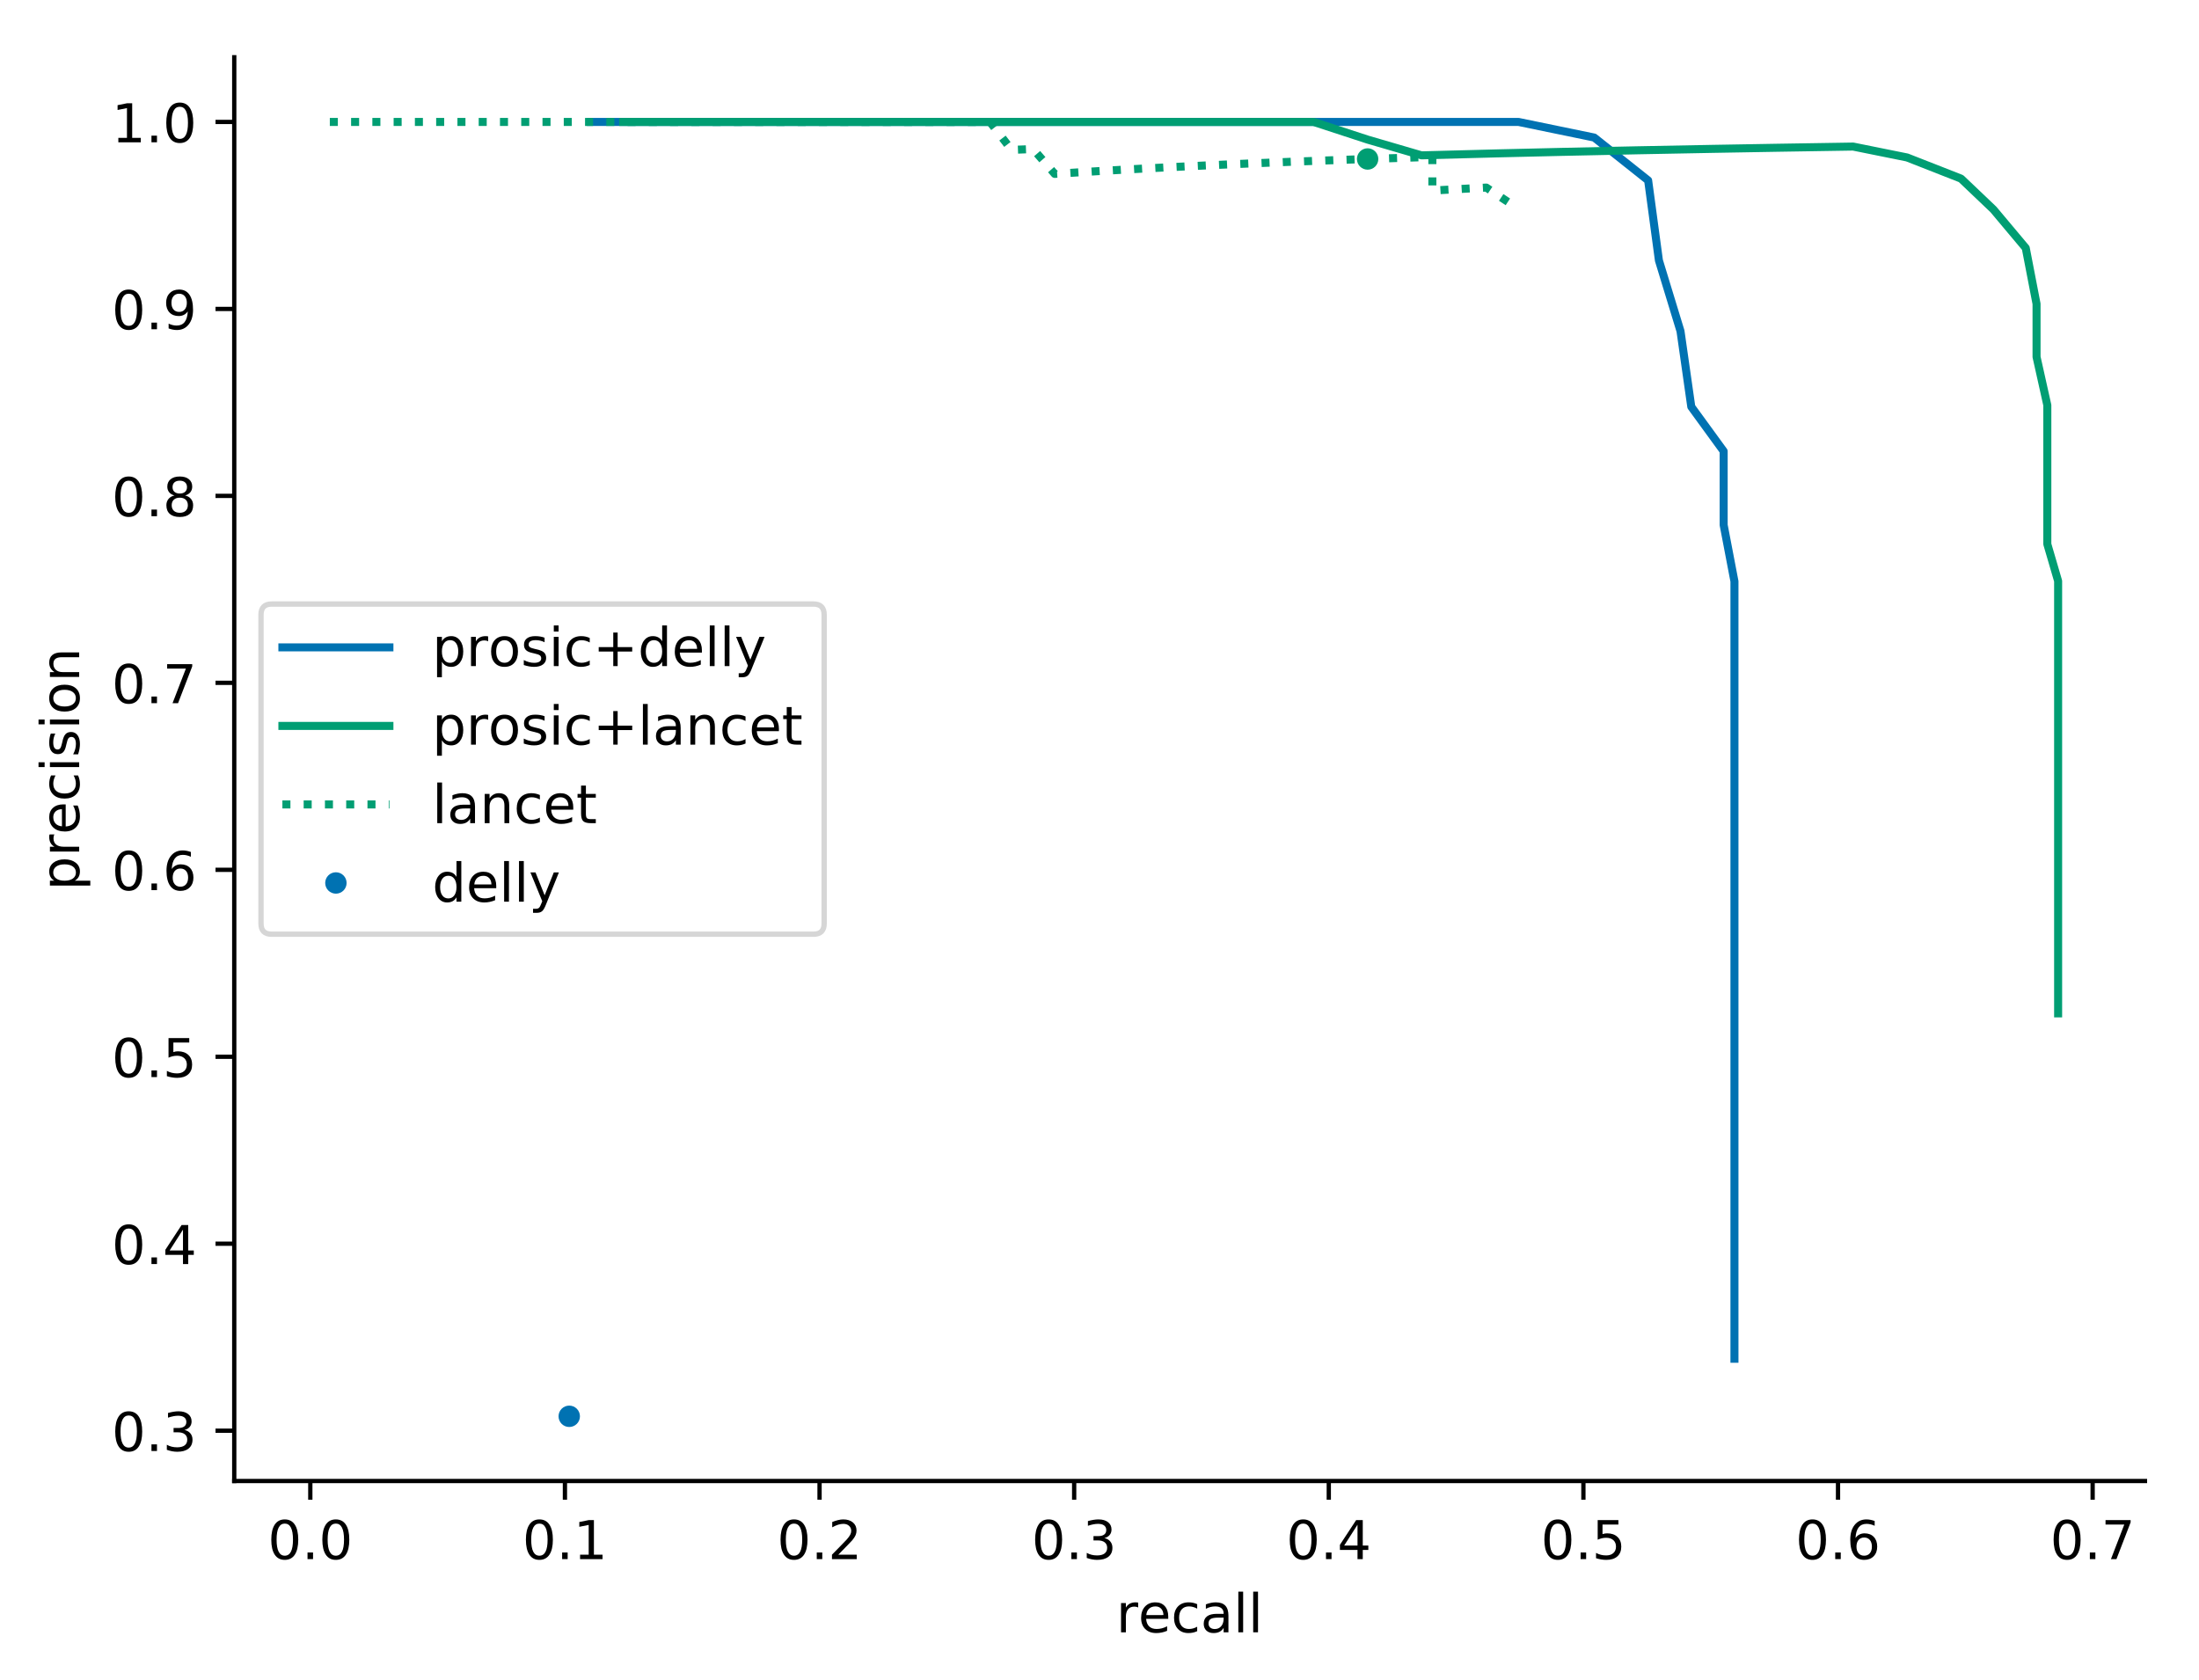
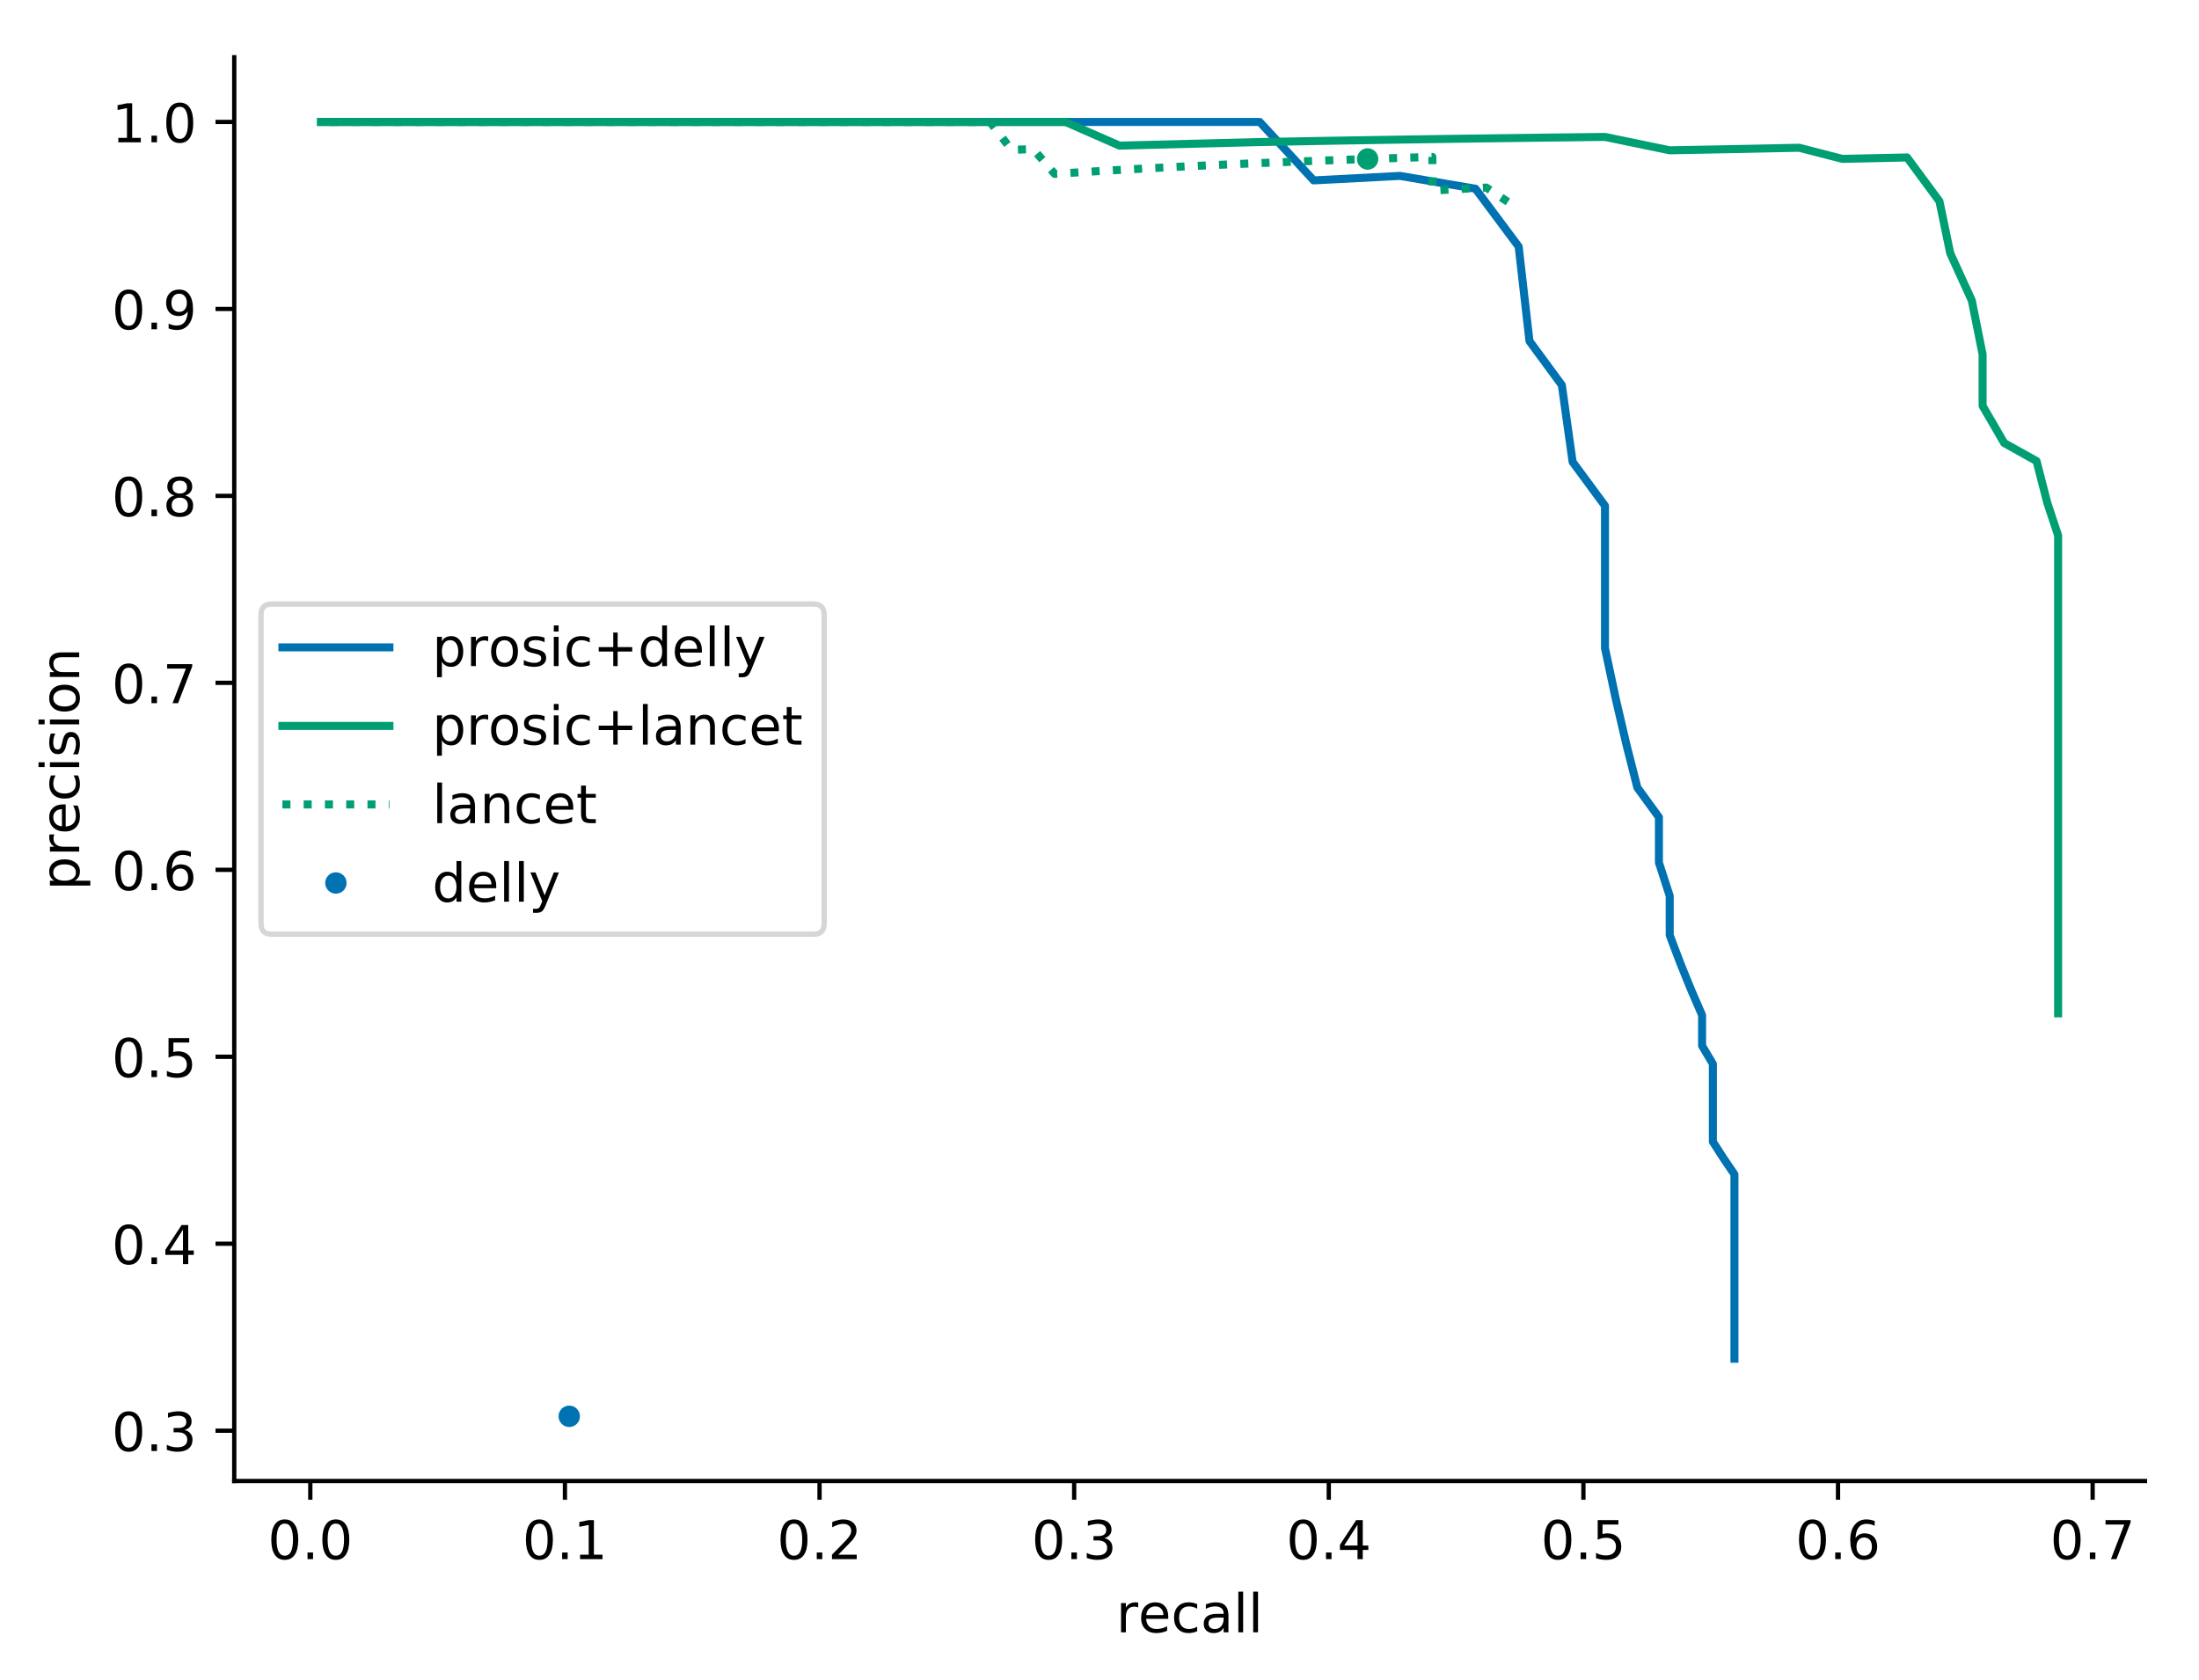
<svg xmlns="http://www.w3.org/2000/svg" xmlns:xlink="http://www.w3.org/1999/xlink" height="314pt" version="1.1" viewBox="0 0 411 314" width="411pt">
  <defs>
    <style type="text/css">
*{stroke-linecap:butt;stroke-linejoin:round;}
  </style>
  </defs>
  <g id="figure_1">
    <g id="patch_1">
      <path d="M 0 314.368  L 411.601 314.368  L 411.601 0  L 0 0  z " style="fill:#ffffff;" />
    </g>
    <g id="axes_1">
      <g id="patch_2">
        <path d="M 43.781 276.812  L 400.901 276.812  L 400.901 10.7  L 43.781 10.7  z " style="fill:#ffffff;" />
      </g>
      <g id="matplotlib.axis_1">
        <g id="xtick_1">
          <g id="line2d_1">
            <defs>
-               <path d="M 0 0  L 0 3.5  " id="md177b9b694" style="stroke:#000000;stroke-width:0.8;" />
-             </defs>
-             <g>
-               <use style="stroke:#000000;stroke-width:0.8;" x="57.997" xlink:href="#md177b9b694" y="276.812" />
+               <path d="M 0 0  L 0 3.5  " id="mef6d1d055c" style="stroke:#000000;stroke-width:0.8;" />
+             </defs>
+             <g>
+               <use style="stroke:#000000;stroke-width:0.8;" x="57.997" xlink:href="#mef6d1d055c" y="276.812" />
            </g>
          </g>
          <g id="text_1">
            <defs>
              <path d="M 31.781 66.406  Q 24.172 66.406 20.328 58.906  Q 16.5 51.422 16.5 36.375  Q 16.5 21.391 20.328 13.891  Q 24.172 6.391 31.781 6.391  Q 39.453 6.391 43.281 13.891  Q 47.125 21.391 47.125 36.375  Q 47.125 51.422 43.281 58.906  Q 39.453 66.406 31.781 66.406  z M 31.781 74.219  Q 44.047 74.219 50.516 64.516  Q 56.984 54.828 56.984 36.375  Q 56.984 17.969 50.516 8.266  Q 44.047 -1.422 31.781 -1.422  Q 19.531 -1.422 13.062 8.266  Q 6.594 17.969 6.594 36.375  Q 6.594 54.828 13.062 64.516  Q 19.531 74.219 31.781 74.219  z " id="DejaVuSans-30" />
              <path d="M 10.688 12.406  L 21 12.406  L 21 0  L 10.688 0  z " id="DejaVuSans-2e" />
            </defs>
            <g transform="translate(50.04593 291.4104)scale(0.1 -0.1)">
              <use xlink:href="#DejaVuSans-30" />
              <use x="63.623" xlink:href="#DejaVuSans-2e" />
              <use x="95.41" xlink:href="#DejaVuSans-30" />
            </g>
          </g>
        </g>
        <g id="xtick_2">
          <g id="line2d_2">
            <g>
-               <use style="stroke:#000000;stroke-width:0.8;" x="105.587" xlink:href="#md177b9b694" y="276.812" />
+               <use style="stroke:#000000;stroke-width:0.8;" x="105.587" xlink:href="#mef6d1d055c" y="276.812" />
            </g>
          </g>
          <g id="text_2">
            <defs>
              <path d="M 12.406 8.297  L 28.516 8.297  L 28.516 63.922  L 10.984 60.406  L 10.984 69.391  L 28.422 72.906  L 38.281 72.906  L 38.281 8.297  L 54.391 8.297  L 54.391 0  L 12.406 0  z " id="DejaVuSans-31" />
            </defs>
            <g transform="translate(97.63504 291.4104)scale(0.1 -0.1)">
              <use xlink:href="#DejaVuSans-30" />
              <use x="63.623" xlink:href="#DejaVuSans-2e" />
              <use x="95.41" xlink:href="#DejaVuSans-31" />
            </g>
          </g>
        </g>
        <g id="xtick_3">
          <g id="line2d_3">
            <g>
-               <use style="stroke:#000000;stroke-width:0.8;" x="153.176" xlink:href="#md177b9b694" y="276.812" />
+               <use style="stroke:#000000;stroke-width:0.8;" x="153.176" xlink:href="#mef6d1d055c" y="276.812" />
            </g>
          </g>
          <g id="text_3">
            <defs>
              <path d="M 19.188 8.297  L 53.609 8.297  L 53.609 0  L 7.328 0  L 7.328 8.297  Q 12.938 14.109 22.625 23.891  Q 32.328 33.688 34.812 36.531  Q 39.547 41.844 41.422 45.531  Q 43.312 49.219 43.312 52.781  Q 43.312 58.594 39.234 62.25  Q 35.156 65.922 28.609 65.922  Q 23.969 65.922 18.812 64.312  Q 13.672 62.703 7.812 59.422  L 7.812 69.391  Q 13.766 71.781 18.938 73  Q 24.125 74.219 28.422 74.219  Q 39.75 74.219 46.484 68.547  Q 53.219 62.891 53.219 53.422  Q 53.219 48.922 51.531 44.891  Q 49.859 40.875 45.406 35.406  Q 44.188 33.984 37.641 27.219  Q 31.109 20.453 19.188 8.297  z " id="DejaVuSans-32" />
            </defs>
            <g transform="translate(145.2242 291.4104)scale(0.1 -0.1)">
              <use xlink:href="#DejaVuSans-30" />
              <use x="63.623" xlink:href="#DejaVuSans-2e" />
              <use x="95.41" xlink:href="#DejaVuSans-32" />
            </g>
          </g>
        </g>
        <g id="xtick_4">
          <g id="line2d_4">
            <g>
-               <use style="stroke:#000000;stroke-width:0.8;" x="200.765" xlink:href="#md177b9b694" y="276.812" />
+               <use style="stroke:#000000;stroke-width:0.8;" x="200.765" xlink:href="#mef6d1d055c" y="276.812" />
            </g>
          </g>
          <g id="text_4">
            <defs>
              <path d="M 40.578 39.312  Q 47.656 37.797 51.625 33  Q 55.609 28.219 55.609 21.188  Q 55.609 10.406 48.188 4.484  Q 40.766 -1.422 27.094 -1.422  Q 22.516 -1.422 17.656 -0.516  Q 12.797 0.391 7.625 2.203  L 7.625 11.719  Q 11.719 9.328 16.594 8.109  Q 21.484 6.891 26.812 6.891  Q 36.078 6.891 40.938 10.547  Q 45.797 14.203 45.797 21.188  Q 45.797 27.641 41.281 31.266  Q 36.766 34.906 28.719 34.906  L 20.219 34.906  L 20.219 43.016  L 29.109 43.016  Q 36.375 43.016 40.234 45.922  Q 44.094 48.828 44.094 54.297  Q 44.094 59.906 40.109 62.906  Q 36.141 65.922 28.719 65.922  Q 24.656 65.922 20.016 65.031  Q 15.375 64.156 9.812 62.312  L 9.812 71.094  Q 15.438 72.656 20.344 73.438  Q 25.25 74.219 29.594 74.219  Q 40.828 74.219 47.359 69.109  Q 53.906 64.016 53.906 55.328  Q 53.906 49.266 50.438 45.094  Q 46.969 40.922 40.578 39.312  z " id="DejaVuSans-33" />
            </defs>
            <g transform="translate(192.8133 291.4104)scale(0.1 -0.1)">
              <use xlink:href="#DejaVuSans-30" />
              <use x="63.623" xlink:href="#DejaVuSans-2e" />
              <use x="95.41" xlink:href="#DejaVuSans-33" />
            </g>
          </g>
        </g>
        <g id="xtick_5">
          <g id="line2d_5">
            <g>
-               <use style="stroke:#000000;stroke-width:0.8;" x="248.354" xlink:href="#md177b9b694" y="276.812" />
+               <use style="stroke:#000000;stroke-width:0.8;" x="248.354" xlink:href="#mef6d1d055c" y="276.812" />
            </g>
          </g>
          <g id="text_5">
            <defs>
              <path d="M 37.797 64.312  L 12.891 25.391  L 37.797 25.391  z M 35.203 72.906  L 47.609 72.906  L 47.609 25.391  L 58.016 25.391  L 58.016 17.188  L 47.609 17.188  L 47.609 0  L 37.797 0  L 37.797 17.188  L 4.891 17.188  L 4.891 26.703  z " id="DejaVuSans-34" />
            </defs>
            <g transform="translate(240.4024 291.4104)scale(0.1 -0.1)">
              <use xlink:href="#DejaVuSans-30" />
              <use x="63.623" xlink:href="#DejaVuSans-2e" />
              <use x="95.41" xlink:href="#DejaVuSans-34" />
            </g>
          </g>
        </g>
        <g id="xtick_6">
          <g id="line2d_6">
            <g>
-               <use style="stroke:#000000;stroke-width:0.8;" x="295.943" xlink:href="#md177b9b694" y="276.812" />
+               <use style="stroke:#000000;stroke-width:0.8;" x="295.943" xlink:href="#mef6d1d055c" y="276.812" />
            </g>
          </g>
          <g id="text_6">
            <defs>
              <path d="M 10.797 72.906  L 49.516 72.906  L 49.516 64.594  L 19.828 64.594  L 19.828 46.734  Q 21.969 47.469 24.109 47.828  Q 26.266 48.188 28.422 48.188  Q 40.625 48.188 47.75 41.5  Q 54.891 34.812 54.891 23.391  Q 54.891 11.625 47.562 5.094  Q 40.234 -1.422 26.906 -1.422  Q 22.312 -1.422 17.547 -0.641  Q 12.797 0.141 7.719 1.703  L 7.719 11.625  Q 12.109 9.234 16.797 8.062  Q 21.484 6.891 26.703 6.891  Q 35.156 6.891 40.078 11.328  Q 45.016 15.766 45.016 23.391  Q 45.016 31 40.078 35.438  Q 35.156 39.891 26.703 39.891  Q 22.75 39.891 18.812 39.016  Q 14.891 38.141 10.797 36.281  z " id="DejaVuSans-35" />
            </defs>
            <g transform="translate(287.9915 291.4104)scale(0.1 -0.1)">
              <use xlink:href="#DejaVuSans-30" />
              <use x="63.623" xlink:href="#DejaVuSans-2e" />
              <use x="95.41" xlink:href="#DejaVuSans-35" />
            </g>
          </g>
        </g>
        <g id="xtick_7">
          <g id="line2d_7">
            <g>
-               <use style="stroke:#000000;stroke-width:0.8;" x="343.532" xlink:href="#md177b9b694" y="276.812" />
+               <use style="stroke:#000000;stroke-width:0.8;" x="343.532" xlink:href="#mef6d1d055c" y="276.812" />
            </g>
          </g>
          <g id="text_7">
            <defs>
              <path d="M 33.016 40.375  Q 26.375 40.375 22.484 35.828  Q 18.609 31.297 18.609 23.391  Q 18.609 15.531 22.484 10.953  Q 26.375 6.391 33.016 6.391  Q 39.656 6.391 43.531 10.953  Q 47.406 15.531 47.406 23.391  Q 47.406 31.297 43.531 35.828  Q 39.656 40.375 33.016 40.375  z M 52.594 71.297  L 52.594 62.312  Q 48.875 64.062 45.094 64.984  Q 41.312 65.922 37.594 65.922  Q 27.828 65.922 22.672 59.328  Q 17.531 52.734 16.797 39.406  Q 19.672 43.656 24.016 45.922  Q 28.375 48.188 33.594 48.188  Q 44.578 48.188 50.953 41.516  Q 57.328 34.859 57.328 23.391  Q 57.328 12.156 50.688 5.359  Q 44.047 -1.422 33.016 -1.422  Q 20.359 -1.422 13.672 8.266  Q 6.984 17.969 6.984 36.375  Q 6.984 53.656 15.188 63.938  Q 23.391 74.219 37.203 74.219  Q 40.922 74.219 44.703 73.484  Q 48.484 72.75 52.594 71.297  z " id="DejaVuSans-36" />
            </defs>
            <g transform="translate(335.5806 291.4104)scale(0.1 -0.1)">
              <use xlink:href="#DejaVuSans-30" />
              <use x="63.623" xlink:href="#DejaVuSans-2e" />
              <use x="95.41" xlink:href="#DejaVuSans-36" />
            </g>
          </g>
        </g>
        <g id="xtick_8">
          <g id="line2d_8">
            <g>
-               <use style="stroke:#000000;stroke-width:0.8;" x="391.121" xlink:href="#md177b9b694" y="276.812" />
+               <use style="stroke:#000000;stroke-width:0.8;" x="391.121" xlink:href="#mef6d1d055c" y="276.812" />
            </g>
          </g>
          <g id="text_8">
            <defs>
              <path d="M 8.203 72.906  L 55.078 72.906  L 55.078 68.703  L 28.609 0  L 18.312 0  L 43.219 64.594  L 8.203 64.594  z " id="DejaVuSans-37" />
            </defs>
            <g transform="translate(383.1697 291.4104)scale(0.1 -0.1)">
              <use xlink:href="#DejaVuSans-30" />
              <use x="63.623" xlink:href="#DejaVuSans-2e" />
              <use x="95.41" xlink:href="#DejaVuSans-37" />
            </g>
          </g>
        </g>
        <g id="text_9">
          <defs>
            <path d="M 41.109 46.297  Q 39.594 47.172 37.812 47.578  Q 36.031 48 33.891 48  Q 26.266 48 22.188 43.047  Q 18.109 38.094 18.109 28.812  L 18.109 0  L 9.078 0  L 9.078 54.688  L 18.109 54.688  L 18.109 46.188  Q 20.953 51.172 25.484 53.578  Q 30.031 56 36.531 56  Q 37.453 56 38.578 55.875  Q 39.703 55.766 41.062 55.516  z " id="DejaVuSans-72" />
            <path d="M 56.203 29.594  L 56.203 25.203  L 14.891 25.203  Q 15.484 15.922 20.484 11.062  Q 25.484 6.203 34.422 6.203  Q 39.594 6.203 44.453 7.469  Q 49.312 8.734 54.109 11.281  L 54.109 2.781  Q 49.266 0.734 44.188 -0.344  Q 39.109 -1.422 33.891 -1.422  Q 20.797 -1.422 13.156 6.188  Q 5.516 13.812 5.516 26.812  Q 5.516 40.234 12.766 48.109  Q 20.016 56 32.328 56  Q 43.359 56 49.781 48.891  Q 56.203 41.797 56.203 29.594  z M 47.219 32.234  Q 47.125 39.594 43.094 43.984  Q 39.062 48.391 32.422 48.391  Q 24.906 48.391 20.391 44.141  Q 15.875 39.891 15.188 32.172  z " id="DejaVuSans-65" />
            <path d="M 48.781 52.594  L 48.781 44.188  Q 44.969 46.297 41.141 47.344  Q 37.312 48.391 33.406 48.391  Q 24.656 48.391 19.812 42.844  Q 14.984 37.312 14.984 27.297  Q 14.984 17.281 19.812 11.734  Q 24.656 6.203 33.406 6.203  Q 37.312 6.203 41.141 7.25  Q 44.969 8.297 48.781 10.406  L 48.781 2.094  Q 45.016 0.344 40.984 -0.531  Q 36.969 -1.422 32.422 -1.422  Q 20.062 -1.422 12.781 6.344  Q 5.516 14.109 5.516 27.297  Q 5.516 40.672 12.859 48.328  Q 20.219 56 33.016 56  Q 37.156 56 41.109 55.141  Q 45.062 54.297 48.781 52.594  z " id="DejaVuSans-63" />
            <path d="M 34.281 27.484  Q 23.391 27.484 19.188 25  Q 14.984 22.516 14.984 16.5  Q 14.984 11.719 18.141 8.906  Q 21.297 6.109 26.703 6.109  Q 34.188 6.109 38.703 11.406  Q 43.219 16.703 43.219 25.484  L 43.219 27.484  z M 52.203 31.203  L 52.203 0  L 43.219 0  L 43.219 8.297  Q 40.141 3.328 35.547 0.953  Q 30.953 -1.422 24.312 -1.422  Q 15.922 -1.422 10.953 3.297  Q 6 8.016 6 15.922  Q 6 25.141 12.172 29.828  Q 18.359 34.516 30.609 34.516  L 43.219 34.516  L 43.219 35.406  Q 43.219 41.609 39.141 45  Q 35.062 48.391 27.688 48.391  Q 23 48.391 18.547 47.266  Q 14.109 46.141 10.016 43.891  L 10.016 52.203  Q 14.938 54.109 19.578 55.047  Q 24.219 56 28.609 56  Q 40.484 56 46.344 49.844  Q 52.203 43.703 52.203 31.203  z " id="DejaVuSans-61" />
            <path d="M 9.422 75.984  L 18.406 75.984  L 18.406 0  L 9.422 0  z " id="DejaVuSans-6c" />
          </defs>
          <g transform="translate(208.6194 305.0886)scale(0.1 -0.1)">
            <use xlink:href="#DejaVuSans-72" />
            <use x="41.082" xlink:href="#DejaVuSans-65" />
            <use x="102.605" xlink:href="#DejaVuSans-63" />
            <use x="157.586" xlink:href="#DejaVuSans-61" />
            <use x="218.865" xlink:href="#DejaVuSans-6c" />
            <use x="246.648" xlink:href="#DejaVuSans-6c" />
          </g>
        </g>
      </g>
      <g id="matplotlib.axis_2">
        <g id="ytick_1">
          <g id="line2d_9">
            <defs>
-               <path d="M 0 0  L -3.5 0  " id="mb7ccf286b6" style="stroke:#000000;stroke-width:0.8;" />
-             </defs>
-             <g>
-               <use style="stroke:#000000;stroke-width:0.8;" x="43.781" xlink:href="#mb7ccf286b6" y="267.404" />
+               <path d="M 0 0  L -3.5 0  " id="m458597e651" style="stroke:#000000;stroke-width:0.8;" />
+             </defs>
+             <g>
+               <use style="stroke:#000000;stroke-width:0.8;" x="43.781" xlink:href="#m458597e651" y="267.404" />
            </g>
          </g>
          <g id="text_10">
            <g transform="translate(20.87813 271.2032)scale(0.1 -0.1)">
              <use xlink:href="#DejaVuSans-30" />
              <use x="63.623" xlink:href="#DejaVuSans-2e" />
              <use x="95.41" xlink:href="#DejaVuSans-33" />
            </g>
          </g>
        </g>
        <g id="ytick_2">
          <g id="line2d_10">
            <g>
-               <use style="stroke:#000000;stroke-width:0.8;" x="43.781" xlink:href="#mb7ccf286b6" y="232.46" />
+               <use style="stroke:#000000;stroke-width:0.8;" x="43.781" xlink:href="#m458597e651" y="232.46" />
            </g>
          </g>
          <g id="text_11">
            <g transform="translate(20.87813 236.2592)scale(0.1 -0.1)">
              <use xlink:href="#DejaVuSans-30" />
              <use x="63.623" xlink:href="#DejaVuSans-2e" />
              <use x="95.41" xlink:href="#DejaVuSans-34" />
            </g>
          </g>
        </g>
        <g id="ytick_3">
          <g id="line2d_11">
            <g>
-               <use style="stroke:#000000;stroke-width:0.8;" x="43.781" xlink:href="#mb7ccf286b6" y="197.516" />
+               <use style="stroke:#000000;stroke-width:0.8;" x="43.781" xlink:href="#m458597e651" y="197.516" />
            </g>
          </g>
          <g id="text_12">
            <g transform="translate(20.87813 201.3152)scale(0.1 -0.1)">
              <use xlink:href="#DejaVuSans-30" />
              <use x="63.623" xlink:href="#DejaVuSans-2e" />
              <use x="95.41" xlink:href="#DejaVuSans-35" />
            </g>
          </g>
        </g>
        <g id="ytick_4">
          <g id="line2d_12">
            <g>
-               <use style="stroke:#000000;stroke-width:0.8;" x="43.781" xlink:href="#mb7ccf286b6" y="162.572" />
+               <use style="stroke:#000000;stroke-width:0.8;" x="43.781" xlink:href="#m458597e651" y="162.572" />
            </g>
          </g>
          <g id="text_13">
            <g transform="translate(20.87813 166.3712)scale(0.1 -0.1)">
              <use xlink:href="#DejaVuSans-30" />
              <use x="63.623" xlink:href="#DejaVuSans-2e" />
              <use x="95.41" xlink:href="#DejaVuSans-36" />
            </g>
          </g>
        </g>
        <g id="ytick_5">
          <g id="line2d_13">
            <g>
-               <use style="stroke:#000000;stroke-width:0.8;" x="43.781" xlink:href="#mb7ccf286b6" y="127.628" />
+               <use style="stroke:#000000;stroke-width:0.8;" x="43.781" xlink:href="#m458597e651" y="127.628" />
            </g>
          </g>
          <g id="text_14">
            <g transform="translate(20.87813 131.4272)scale(0.1 -0.1)">
              <use xlink:href="#DejaVuSans-30" />
              <use x="63.623" xlink:href="#DejaVuSans-2e" />
              <use x="95.41" xlink:href="#DejaVuSans-37" />
            </g>
          </g>
        </g>
        <g id="ytick_6">
          <g id="line2d_14">
            <g>
-               <use style="stroke:#000000;stroke-width:0.8;" x="43.781" xlink:href="#mb7ccf286b6" y="92.684" />
+               <use style="stroke:#000000;stroke-width:0.8;" x="43.781" xlink:href="#m458597e651" y="92.684" />
            </g>
          </g>
          <g id="text_15">
            <defs>
              <path d="M 31.781 34.625  Q 24.75 34.625 20.719 30.859  Q 16.703 27.094 16.703 20.516  Q 16.703 13.922 20.719 10.156  Q 24.75 6.391 31.781 6.391  Q 38.812 6.391 42.859 10.172  Q 46.922 13.969 46.922 20.516  Q 46.922 27.094 42.891 30.859  Q 38.875 34.625 31.781 34.625  z M 21.922 38.812  Q 15.578 40.375 12.031 44.719  Q 8.5 49.078 8.5 55.328  Q 8.5 64.062 14.719 69.141  Q 20.953 74.219 31.781 74.219  Q 42.672 74.219 48.875 69.141  Q 55.078 64.062 55.078 55.328  Q 55.078 49.078 51.531 44.719  Q 48 40.375 41.703 38.812  Q 48.828 37.156 52.797 32.312  Q 56.781 27.484 56.781 20.516  Q 56.781 9.906 50.312 4.234  Q 43.844 -1.422 31.781 -1.422  Q 19.734 -1.422 13.25 4.234  Q 6.781 9.906 6.781 20.516  Q 6.781 27.484 10.781 32.312  Q 14.797 37.156 21.922 38.812  z M 18.312 54.391  Q 18.312 48.734 21.844 45.562  Q 25.391 42.391 31.781 42.391  Q 38.141 42.391 41.719 45.562  Q 45.312 48.734 45.312 54.391  Q 45.312 60.062 41.719 63.234  Q 38.141 66.406 31.781 66.406  Q 25.391 66.406 21.844 63.234  Q 18.312 60.062 18.312 54.391  z " id="DejaVuSans-38" />
            </defs>
            <g transform="translate(20.87813 96.48322)scale(0.1 -0.1)">
              <use xlink:href="#DejaVuSans-30" />
              <use x="63.623" xlink:href="#DejaVuSans-2e" />
              <use x="95.41" xlink:href="#DejaVuSans-38" />
            </g>
          </g>
        </g>
        <g id="ytick_7">
          <g id="line2d_15">
            <g>
-               <use style="stroke:#000000;stroke-width:0.8;" x="43.781" xlink:href="#mb7ccf286b6" y="57.74" />
+               <use style="stroke:#000000;stroke-width:0.8;" x="43.781" xlink:href="#m458597e651" y="57.74" />
            </g>
          </g>
          <g id="text_16">
            <defs>
              <path d="M 10.984 1.516  L 10.984 10.5  Q 14.703 8.734 18.5 7.812  Q 22.312 6.891 25.984 6.891  Q 35.75 6.891 40.891 13.453  Q 46.047 20.016 46.781 33.406  Q 43.953 29.203 39.594 26.953  Q 35.25 24.703 29.984 24.703  Q 19.047 24.703 12.672 31.312  Q 6.297 37.938 6.297 49.422  Q 6.297 60.641 12.938 67.422  Q 19.578 74.219 30.609 74.219  Q 43.266 74.219 49.922 64.516  Q 56.594 54.828 56.594 36.375  Q 56.594 19.141 48.406 8.859  Q 40.234 -1.422 26.422 -1.422  Q 22.703 -1.422 18.891 -0.688  Q 15.094 0.047 10.984 1.516  z M 30.609 32.422  Q 37.25 32.422 41.125 36.953  Q 45.016 41.5 45.016 49.422  Q 45.016 57.281 41.125 61.844  Q 37.25 66.406 30.609 66.406  Q 23.969 66.406 20.094 61.844  Q 16.219 57.281 16.219 49.422  Q 16.219 41.5 20.094 36.953  Q 23.969 32.422 30.609 32.422  z " id="DejaVuSans-39" />
            </defs>
            <g transform="translate(20.87813 61.53922)scale(0.1 -0.1)">
              <use xlink:href="#DejaVuSans-30" />
              <use x="63.623" xlink:href="#DejaVuSans-2e" />
              <use x="95.41" xlink:href="#DejaVuSans-39" />
            </g>
          </g>
        </g>
        <g id="ytick_8">
          <g id="line2d_16">
            <g>
-               <use style="stroke:#000000;stroke-width:0.8;" x="43.781" xlink:href="#mb7ccf286b6" y="22.796" />
+               <use style="stroke:#000000;stroke-width:0.8;" x="43.781" xlink:href="#m458597e651" y="22.796" />
            </g>
          </g>
          <g id="text_17">
            <g transform="translate(20.87813 26.59522)scale(0.1 -0.1)">
              <use xlink:href="#DejaVuSans-31" />
              <use x="63.623" xlink:href="#DejaVuSans-2e" />
              <use x="95.41" xlink:href="#DejaVuSans-30" />
            </g>
          </g>
        </g>
        <g id="text_18">
          <defs>
            <path d="M 18.109 8.203  L 18.109 -20.797  L 9.078 -20.797  L 9.078 54.688  L 18.109 54.688  L 18.109 46.391  Q 20.953 51.266 25.266 53.625  Q 29.594 56 35.594 56  Q 45.562 56 51.781 48.094  Q 58.016 40.188 58.016 27.297  Q 58.016 14.406 51.781 6.484  Q 45.562 -1.422 35.594 -1.422  Q 29.594 -1.422 25.266 0.953  Q 20.953 3.328 18.109 8.203  z M 48.688 27.297  Q 48.688 37.203 44.609 42.844  Q 40.531 48.484 33.406 48.484  Q 26.266 48.484 22.188 42.844  Q 18.109 37.203 18.109 27.297  Q 18.109 17.391 22.188 11.75  Q 26.266 6.109 33.406 6.109  Q 40.531 6.109 44.609 11.75  Q 48.688 17.391 48.688 27.297  z " id="DejaVuSans-70" />
            <path d="M 9.422 54.688  L 18.406 54.688  L 18.406 0  L 9.422 0  z M 9.422 75.984  L 18.406 75.984  L 18.406 64.594  L 9.422 64.594  z " id="DejaVuSans-69" />
            <path d="M 44.281 53.078  L 44.281 44.578  Q 40.484 46.531 36.375 47.5  Q 32.281 48.484 27.875 48.484  Q 21.188 48.484 17.844 46.438  Q 14.5 44.391 14.5 40.281  Q 14.5 37.156 16.891 35.375  Q 19.281 33.594 26.516 31.984  L 29.594 31.297  Q 39.156 29.25 43.188 25.516  Q 47.219 21.781 47.219 15.094  Q 47.219 7.469 41.188 3.016  Q 35.156 -1.422 24.609 -1.422  Q 20.219 -1.422 15.453 -0.562  Q 10.688 0.297 5.422 2  L 5.422 11.281  Q 10.406 8.688 15.234 7.391  Q 20.062 6.109 24.812 6.109  Q 31.156 6.109 34.562 8.281  Q 37.984 10.453 37.984 14.406  Q 37.984 18.062 35.516 20.016  Q 33.062 21.969 24.703 23.781  L 21.578 24.516  Q 13.234 26.266 9.516 29.906  Q 5.812 33.547 5.812 39.891  Q 5.812 47.609 11.281 51.797  Q 16.75 56 26.812 56  Q 31.781 56 36.172 55.266  Q 40.578 54.547 44.281 53.078  z " id="DejaVuSans-73" />
            <path d="M 30.609 48.391  Q 23.391 48.391 19.188 42.75  Q 14.984 37.109 14.984 27.297  Q 14.984 17.484 19.156 11.844  Q 23.344 6.203 30.609 6.203  Q 37.797 6.203 41.984 11.859  Q 46.188 17.531 46.188 27.297  Q 46.188 37.016 41.984 42.703  Q 37.797 48.391 30.609 48.391  z M 30.609 56  Q 42.328 56 49.016 48.375  Q 55.719 40.766 55.719 27.297  Q 55.719 13.875 49.016 6.219  Q 42.328 -1.422 30.609 -1.422  Q 18.844 -1.422 12.172 6.219  Q 5.516 13.875 5.516 27.297  Q 5.516 40.766 12.172 48.375  Q 18.844 56 30.609 56  z " id="DejaVuSans-6f" />
            <path d="M 54.891 33.016  L 54.891 0  L 45.906 0  L 45.906 32.719  Q 45.906 40.484 42.875 44.328  Q 39.844 48.188 33.797 48.188  Q 26.516 48.188 22.312 43.547  Q 18.109 38.922 18.109 30.906  L 18.109 0  L 9.078 0  L 9.078 54.688  L 18.109 54.688  L 18.109 46.188  Q 21.344 51.125 25.703 53.562  Q 30.078 56 35.797 56  Q 45.219 56 50.047 50.172  Q 54.891 44.344 54.891 33.016  z " id="DejaVuSans-6e" />
          </defs>
          <g transform="translate(14.79844 166.4208)rotate(-90)scale(0.1 -0.1)">
            <use xlink:href="#DejaVuSans-70" />
            <use x="63.477" xlink:href="#DejaVuSans-72" />
            <use x="104.559" xlink:href="#DejaVuSans-65" />
            <use x="166.082" xlink:href="#DejaVuSans-63" />
            <use x="221.062" xlink:href="#DejaVuSans-69" />
            <use x="248.846" xlink:href="#DejaVuSans-73" />
            <use x="300.945" xlink:href="#DejaVuSans-69" />
            <use x="328.729" xlink:href="#DejaVuSans-6f" />
            <use x="389.91" xlink:href="#DejaVuSans-6e" />
          </g>
        </g>
      </g>
      <g id="line2d_17">
-         <path clip-path="url(#pe32f8dfb6a)" d="M 110.426 22.796  L 110.426 22.796  L 110.426 22.796  L 110.426 22.796  L 138.657 22.796  L 138.657 22.796  L 156.805 22.796  L 172.937 22.796  L 187.053 22.796  L 205.201 22.796  L 219.317 22.796  L 235.448 22.796  L 251.58 22.796  L 267.712 22.796  L 283.844 22.796  L 297.96 25.708  L 308.042 33.716  L 310.058 48.68  L 314.091 61.894  L 316.108 76.022  L 322.157 84.333  L 322.157 98.124  L 324.174 108.658  L 324.174 120.181  L 324.174 130.738  L 324.174 140.447  L 324.174 149.405  L 324.174 157.696  L 324.174 165.393  L 324.174 172.556  L 324.174 179.24  L 324.174 185.491  L 324.174 191.349  L 324.174 196.182  L 324.174 201.399  L 324.174 206.315  L 324.174 210.956  L 324.174 215.345  L 324.174 219.501  L 324.174 223.442  L 324.174 227.185  L 324.174 230.745  L 324.174 234.134  L 324.174 237.364  L 324.174 240.447  L 324.174 243.392  L 324.174 246.208  L 324.174 248.904  L 324.174 251.487  L 324.174 253.964  " style="fill:none;stroke:#0072b2;stroke-linecap:square;stroke-width:1.5;" />
+         <path clip-path="url(#pe39f5c7391)" d="M 60.014 22.796  L 74.129 22.796  L 90.261 22.796  L 106.393 22.796  L 122.525 22.796  L 138.657 22.796  L 154.789 22.796  L 170.921 22.796  L 187.053 22.796  L 203.185 22.796  L 219.317 22.796  L 235.448 22.796  L 245.531 33.716  L 261.663 32.876  L 275.778 35.276  L 283.844 46.092  L 285.861 63.746  L 291.91 71.976  L 293.927 86.331  L 299.976 94.535  L 299.976 108.508  L 299.976 121.141  L 301.993 130.623  L 304.009 139.276  L 306.025 147.204  L 310.058 152.739  L 310.058 161.222  L 312.075 167.448  L 312.075 174.795  L 314.091 180.12  L 316.108 185.088  L 318.124 189.735  L 318.124 195.46  L 320.141 198.85  L 320.141 203.987  L 320.141 208.829  L 320.141 213.4  L 322.157 216.533  L 324.174 219.501  L 324.174 223.442  L 324.174 227.185  L 324.174 230.745  L 324.174 234.134  L 324.174 237.364  L 324.174 240.447  L 324.174 243.392  L 324.174 246.208  L 324.174 248.904  L 324.174 251.487  L 324.174 253.964  " style="fill:none;stroke:#0072b2;stroke-linecap:square;stroke-width:1.5;" />
      </g>
      <g id="line2d_18">
-         <path clip-path="url(#pe32f8dfb6a)" d="M 116.476 22.796  L 116.476 22.796  L 116.476 22.796  L 116.476 22.796  L 116.476 22.796  L 130.591 22.796  L 148.739 22.796  L 148.739 22.796  L 156.805 22.796  L 170.921 22.796  L 183.02 22.796  L 197.135 22.796  L 209.234 22.796  L 223.349 22.796  L 235.448 22.796  L 245.531 22.796  L 255.613 26.093  L 265.696 29.036  L 279.811 28.669  L 291.91 28.387  L 306.025 28.091  L 320.141 27.824  L 332.24 27.616  L 346.355 27.394  L 356.438 29.431  L 366.52 33.385  L 372.57 39.144  L 378.619 46.354  L 380.636 56.796  L 380.636 66.705  L 382.652 75.741  L 382.652 84.462  L 382.652 94.009  L 382.652 101.702  L 384.669 108.596  L 384.669 115.474  L 384.669 123.057  L 384.669 130.206  L 384.669 136.015  L 384.669 142.449  L 384.669 147.691  L 384.669 153.512  L 384.669 159.04  L 384.669 163.56  L 384.669 168.597  L 384.669 172.725  L 384.669 177.334  L 384.669 181.118  L 384.669 185.352  L 384.669 189.402  " style="fill:none;stroke:#009e73;stroke-linecap:square;stroke-width:1.5;" />
+         <path clip-path="url(#pe39f5c7391)" d="M 60.014 22.796  L 70.096 22.796  L 84.212 22.796  L 96.311 22.796  L 108.41 22.796  L 118.492 22.796  L 132.608 22.796  L 146.723 22.796  L 158.822 22.796  L 172.937 22.796  L 185.036 22.796  L 199.152 22.796  L 209.234 27.219  L 223.349 26.859  L 235.448 26.553  L 247.547 26.326  L 261.663 26.093  L 273.762 25.916  L 287.877 25.732  L 299.976 25.592  L 312.075 28.091  L 326.19 27.824  L 336.273 27.616  L 344.339 29.693  L 356.438 29.431  L 362.487 37.621  L 364.504 47.318  L 368.537 56.169  L 370.553 66.24  L 370.553 75.852  L 374.586 82.801  L 380.636 86.175  L 382.652 94.009  L 384.669 100.091  L 384.669 108.596  L 384.669 115.474  L 384.669 123.057  L 384.669 130.206  L 384.669 136.015  L 384.669 142.449  L 384.669 147.691  L 384.669 153.512  L 384.669 159.04  L 384.669 163.56  L 384.669 168.597  L 384.669 172.725  L 384.669 177.334  L 384.669 181.118  L 384.669 185.352  L 384.669 189.402  " style="fill:none;stroke:#009e73;stroke-linecap:square;stroke-width:1.5;" />
      </g>
      <g id="line2d_19">
-         <path clip-path="url(#pe32f8dfb6a)" d="M 281.828 37.729  L 277.795 35.057  L 273.762 35.276  L 267.712 35.619  L 267.712 29.328  L 263.679 29.452  L 257.63 29.648  L 253.597 29.785  L 249.564 29.927  L 243.514 30.153  L 241.498 30.231  L 233.432 30.561  L 229.399 30.738  L 225.366 30.923  L 219.317 31.216  L 215.284 31.424  L 211.251 31.643  L 205.201 31.992  L 201.168 32.24  L 197.135 32.503  L 193.102 27.86  L 189.069 28.012  L 185.036 22.796  L 181.003 22.796  L 176.97 22.796  L 170.921 22.796  L 166.888 22.796  L 162.855 22.796  L 156.805 22.796  L 152.772 22.796  L 146.723 22.796  L 142.69 22.796  L 138.657 22.796  L 132.608 22.796  L 130.591 22.796  L 124.542 22.796  L 118.492 22.796  L 114.459 22.796  L 110.426 22.796  L 104.377 22.796  L 100.344 22.796  L 96.311 22.796  L 92.278 22.796  L 88.245 22.796  L 82.195 22.796  L 78.162 22.796  L 74.129 22.796  L 68.08 22.796  L 64.047 22.796  L 60.014 22.796  " style="fill:none;stroke:#009e73;stroke-dasharray:1.5,2.475;stroke-dashoffset:0;stroke-width:1.5;" />
+         <path clip-path="url(#pe39f5c7391)" d="M 281.828 37.729  L 277.795 35.057  L 273.762 35.276  L 267.712 35.619  L 267.712 29.328  L 263.679 29.452  L 257.63 29.648  L 253.597 29.785  L 249.564 29.927  L 243.514 30.153  L 241.498 30.231  L 233.432 30.561  L 229.399 30.738  L 225.366 30.923  L 219.317 31.216  L 215.284 31.424  L 211.251 31.643  L 205.201 31.992  L 201.168 32.24  L 197.135 32.503  L 193.102 27.86  L 189.069 28.012  L 185.036 22.796  L 181.003 22.796  L 176.97 22.796  L 170.921 22.796  L 166.888 22.796  L 162.855 22.796  L 156.805 22.796  L 152.772 22.796  L 146.723 22.796  L 142.69 22.796  L 138.657 22.796  L 132.608 22.796  L 130.591 22.796  L 124.542 22.796  L 118.492 22.796  L 114.459 22.796  L 110.426 22.796  L 104.377 22.796  L 100.344 22.796  L 96.311 22.796  L 92.278 22.796  L 88.245 22.796  L 82.195 22.796  L 78.162 22.796  L 74.129 22.796  L 68.08 22.796  L 64.047 22.796  L 60.014 22.796  " style="fill:none;stroke:#009e73;stroke-dasharray:1.5,2.475;stroke-dashoffset:0;stroke-width:1.5;" />
      </g>
      <g id="line2d_20">
        <defs>
-           <path d="M 0 1.5  C 0.398 1.5 0.779 1.342 1.061 1.061  C 1.342 0.779 1.5 0.398 1.5 0  C 1.5 -0.398 1.342 -0.779 1.061 -1.061  C 0.779 -1.342 0.398 -1.5 0 -1.5  C -0.398 -1.5 -0.779 -1.342 -1.061 -1.061  C -1.342 -0.779 -1.5 -0.398 -1.5 0  C -1.5 0.398 -1.342 0.779 -1.061 1.061  C -0.779 1.342 -0.398 1.5 0 1.5  z " id="m050827c1ec" style="stroke:#0072b2;" />
+           <path d="M 0 1.5  C 0.398 1.5 0.779 1.342 1.061 1.061  C 1.342 0.779 1.5 0.398 1.5 0  C 1.5 -0.398 1.342 -0.779 1.061 -1.061  C 0.779 -1.342 0.398 -1.5 0 -1.5  C -0.398 -1.5 -0.779 -1.342 -1.061 -1.061  C -1.342 -0.779 -1.5 -0.398 -1.5 0  C -1.5 0.398 -1.342 0.779 -1.061 1.061  C -0.779 1.342 -0.398 1.5 0 1.5  z " id="mb8245c7e9a" style="stroke:#0072b2;" />
        </defs>
-         <g clip-path="url(#pe32f8dfb6a)">
-           <use style="fill:#0072b2;stroke:#0072b2;" x="106.393" xlink:href="#m050827c1ec" y="264.716" />
+         <g clip-path="url(#pe39f5c7391)">
+           <use style="fill:#0072b2;stroke:#0072b2;" x="106.393" xlink:href="#mb8245c7e9a" y="264.716" />
        </g>
      </g>
      <g id="line2d_21">
        <defs>
-           <path d="M 0 1.5  C 0.398 1.5 0.779 1.342 1.061 1.061  C 1.342 0.779 1.5 0.398 1.5 0  C 1.5 -0.398 1.342 -0.779 1.061 -1.061  C 0.779 -1.342 0.398 -1.5 0 -1.5  C -0.398 -1.5 -0.779 -1.342 -1.061 -1.061  C -1.342 -0.779 -1.5 -0.398 -1.5 0  C -1.5 0.398 -1.342 0.779 -1.061 1.061  C -0.779 1.342 -0.398 1.5 0 1.5  z " id="me775c19829" style="stroke:#009e73;" />
+           <path d="M 0 1.5  C 0.398 1.5 0.779 1.342 1.061 1.061  C 1.342 0.779 1.5 0.398 1.5 0  C 1.5 -0.398 1.342 -0.779 1.061 -1.061  C 0.779 -1.342 0.398 -1.5 0 -1.5  C -0.398 -1.5 -0.779 -1.342 -1.061 -1.061  C -1.342 -0.779 -1.5 -0.398 -1.5 0  C -1.5 0.398 -1.342 0.779 -1.061 1.061  C -0.779 1.342 -0.398 1.5 0 1.5  z " id="md7e81f32a1" style="stroke:#009e73;" />
        </defs>
-         <g clip-path="url(#pe32f8dfb6a)">
-           <use style="fill:#009e73;stroke:#009e73;" x="255.613" xlink:href="#me775c19829" y="29.716" />
+         <g clip-path="url(#pe39f5c7391)">
+           <use style="fill:#009e73;stroke:#009e73;" x="255.613" xlink:href="#md7e81f32a1" y="29.716" />
        </g>
      </g>
      <g id="patch_3">
        <path d="M 43.781 276.812  L 43.781 10.7  " style="fill:none;stroke:#000000;stroke-linecap:square;stroke-linejoin:miter;stroke-width:0.8;" />
      </g>
      <g id="patch_4">
        <path d="M 43.781 276.812  L 400.901 276.812  " style="fill:none;stroke:#000000;stroke-linecap:square;stroke-linejoin:miter;stroke-width:0.8;" />
      </g>
      <g id="legend_1">
        <g id="patch_5">
          <path d="M 50.781 174.612  L 152.037 174.612  Q 154.037 174.612 154.037 172.612  L 154.037 114.9  Q 154.037 112.9 152.037 112.9  L 50.781 112.9  Q 48.781 112.9 48.781 114.9  L 48.781 172.612  Q 48.781 174.612 50.781 174.612  z " style="fill:#ffffff;opacity:0.8;stroke:#cccccc;stroke-linejoin:miter;" />
        </g>
        <g id="line2d_22">
          <path d="M 52.781 120.998  L 72.781 120.998  " style="fill:none;stroke:#0072b2;stroke-linecap:square;stroke-width:1.5;" />
        </g>
        <g id="line2d_23" />
        <g id="text_19">
          <defs>
            <path d="M 46 62.703  L 46 35.5  L 73.188 35.5  L 73.188 27.203  L 46 27.203  L 46 0  L 37.797 0  L 37.797 27.203  L 10.594 27.203  L 10.594 35.5  L 37.797 35.5  L 37.797 62.703  z " id="DejaVuSans-2b" />
            <path d="M 45.406 46.391  L 45.406 75.984  L 54.391 75.984  L 54.391 0  L 45.406 0  L 45.406 8.203  Q 42.578 3.328 38.25 0.953  Q 33.938 -1.422 27.875 -1.422  Q 17.969 -1.422 11.734 6.484  Q 5.516 14.406 5.516 27.297  Q 5.516 40.188 11.734 48.094  Q 17.969 56 27.875 56  Q 33.938 56 38.25 53.625  Q 42.578 51.266 45.406 46.391  z M 14.797 27.297  Q 14.797 17.391 18.875 11.75  Q 22.953 6.109 30.078 6.109  Q 37.203 6.109 41.297 11.75  Q 45.406 17.391 45.406 27.297  Q 45.406 37.203 41.297 42.844  Q 37.203 48.484 30.078 48.484  Q 22.953 48.484 18.875 42.844  Q 14.797 37.203 14.797 27.297  z " id="DejaVuSans-64" />
            <path d="M 32.172 -5.078  Q 28.375 -14.844 24.75 -17.812  Q 21.141 -20.797 15.094 -20.797  L 7.906 -20.797  L 7.906 -13.281  L 13.188 -13.281  Q 16.891 -13.281 18.938 -11.516  Q 21 -9.766 23.484 -3.219  L 25.094 0.875  L 2.984 54.688  L 12.5 54.688  L 29.594 11.922  L 46.688 54.688  L 56.203 54.688  z " id="DejaVuSans-79" />
          </defs>
          <g transform="translate(80.78125 124.4982)scale(0.1 -0.1)">
            <use xlink:href="#DejaVuSans-70" />
            <use x="63.477" xlink:href="#DejaVuSans-72" />
            <use x="104.559" xlink:href="#DejaVuSans-6f" />
            <use x="165.74" xlink:href="#DejaVuSans-73" />
            <use x="217.84" xlink:href="#DejaVuSans-69" />
            <use x="245.623" xlink:href="#DejaVuSans-63" />
            <use x="300.604" xlink:href="#DejaVuSans-2b" />
            <use x="384.393" xlink:href="#DejaVuSans-64" />
            <use x="447.869" xlink:href="#DejaVuSans-65" />
            <use x="509.393" xlink:href="#DejaVuSans-6c" />
            <use x="537.176" xlink:href="#DejaVuSans-6c" />
            <use x="564.959" xlink:href="#DejaVuSans-79" />
          </g>
        </g>
        <g id="line2d_24">
          <path d="M 52.781 135.676  L 72.781 135.676  " style="fill:none;stroke:#009e73;stroke-linecap:square;stroke-width:1.5;" />
        </g>
        <g id="line2d_25" />
        <g id="text_20">
          <defs>
            <path d="M 18.312 70.219  L 18.312 54.688  L 36.812 54.688  L 36.812 47.703  L 18.312 47.703  L 18.312 18.016  Q 18.312 11.328 20.141 9.422  Q 21.969 7.516 27.594 7.516  L 36.812 7.516  L 36.812 0  L 27.594 0  Q 17.188 0 13.234 3.875  Q 9.281 7.766 9.281 18.016  L 9.281 47.703  L 2.688 47.703  L 2.688 54.688  L 9.281 54.688  L 9.281 70.219  z " id="DejaVuSans-74" />
          </defs>
          <g transform="translate(80.78125 139.1763)scale(0.1 -0.1)">
            <use xlink:href="#DejaVuSans-70" />
            <use x="63.477" xlink:href="#DejaVuSans-72" />
            <use x="104.559" xlink:href="#DejaVuSans-6f" />
            <use x="165.74" xlink:href="#DejaVuSans-73" />
            <use x="217.84" xlink:href="#DejaVuSans-69" />
            <use x="245.623" xlink:href="#DejaVuSans-63" />
            <use x="300.604" xlink:href="#DejaVuSans-2b" />
            <use x="384.393" xlink:href="#DejaVuSans-6c" />
            <use x="412.176" xlink:href="#DejaVuSans-61" />
            <use x="473.455" xlink:href="#DejaVuSans-6e" />
            <use x="536.834" xlink:href="#DejaVuSans-63" />
            <use x="591.814" xlink:href="#DejaVuSans-65" />
            <use x="653.338" xlink:href="#DejaVuSans-74" />
          </g>
        </g>
        <g id="line2d_26">
          <path d="M 52.781 150.354  L 72.781 150.354  " style="fill:none;stroke:#009e73;stroke-dasharray:1.5,2.475;stroke-dashoffset:0;stroke-width:1.5;" />
        </g>
        <g id="line2d_27" />
        <g id="text_21">
          <g transform="translate(80.78125 153.8544)scale(0.1 -0.1)">
            <use xlink:href="#DejaVuSans-6c" />
            <use x="27.783" xlink:href="#DejaVuSans-61" />
            <use x="89.062" xlink:href="#DejaVuSans-6e" />
            <use x="152.441" xlink:href="#DejaVuSans-63" />
            <use x="207.422" xlink:href="#DejaVuSans-65" />
            <use x="268.945" xlink:href="#DejaVuSans-74" />
          </g>
        </g>
        <g id="line2d_28" />
        <g id="line2d_29">
          <g>
-             <use style="fill:#0072b2;stroke:#0072b2;" x="62.781" xlink:href="#m050827c1ec" y="165.033" />
+             <use style="fill:#0072b2;stroke:#0072b2;" x="62.781" xlink:href="#mb8245c7e9a" y="165.033" />
          </g>
        </g>
        <g id="text_22">
          <g transform="translate(80.78125 168.5326)scale(0.1 -0.1)">
            <use xlink:href="#DejaVuSans-64" />
            <use x="63.477" xlink:href="#DejaVuSans-65" />
            <use x="125" xlink:href="#DejaVuSans-6c" />
            <use x="152.783" xlink:href="#DejaVuSans-6c" />
            <use x="180.566" xlink:href="#DejaVuSans-79" />
          </g>
        </g>
      </g>
    </g>
  </g>
  <defs>
-     <clipPath id="pe32f8dfb6a">
+     <clipPath id="pe39f5c7391">
      <rect height="266.112" width="357.12" x="43.781" y="10.7" />
    </clipPath>
  </defs>
</svg>
